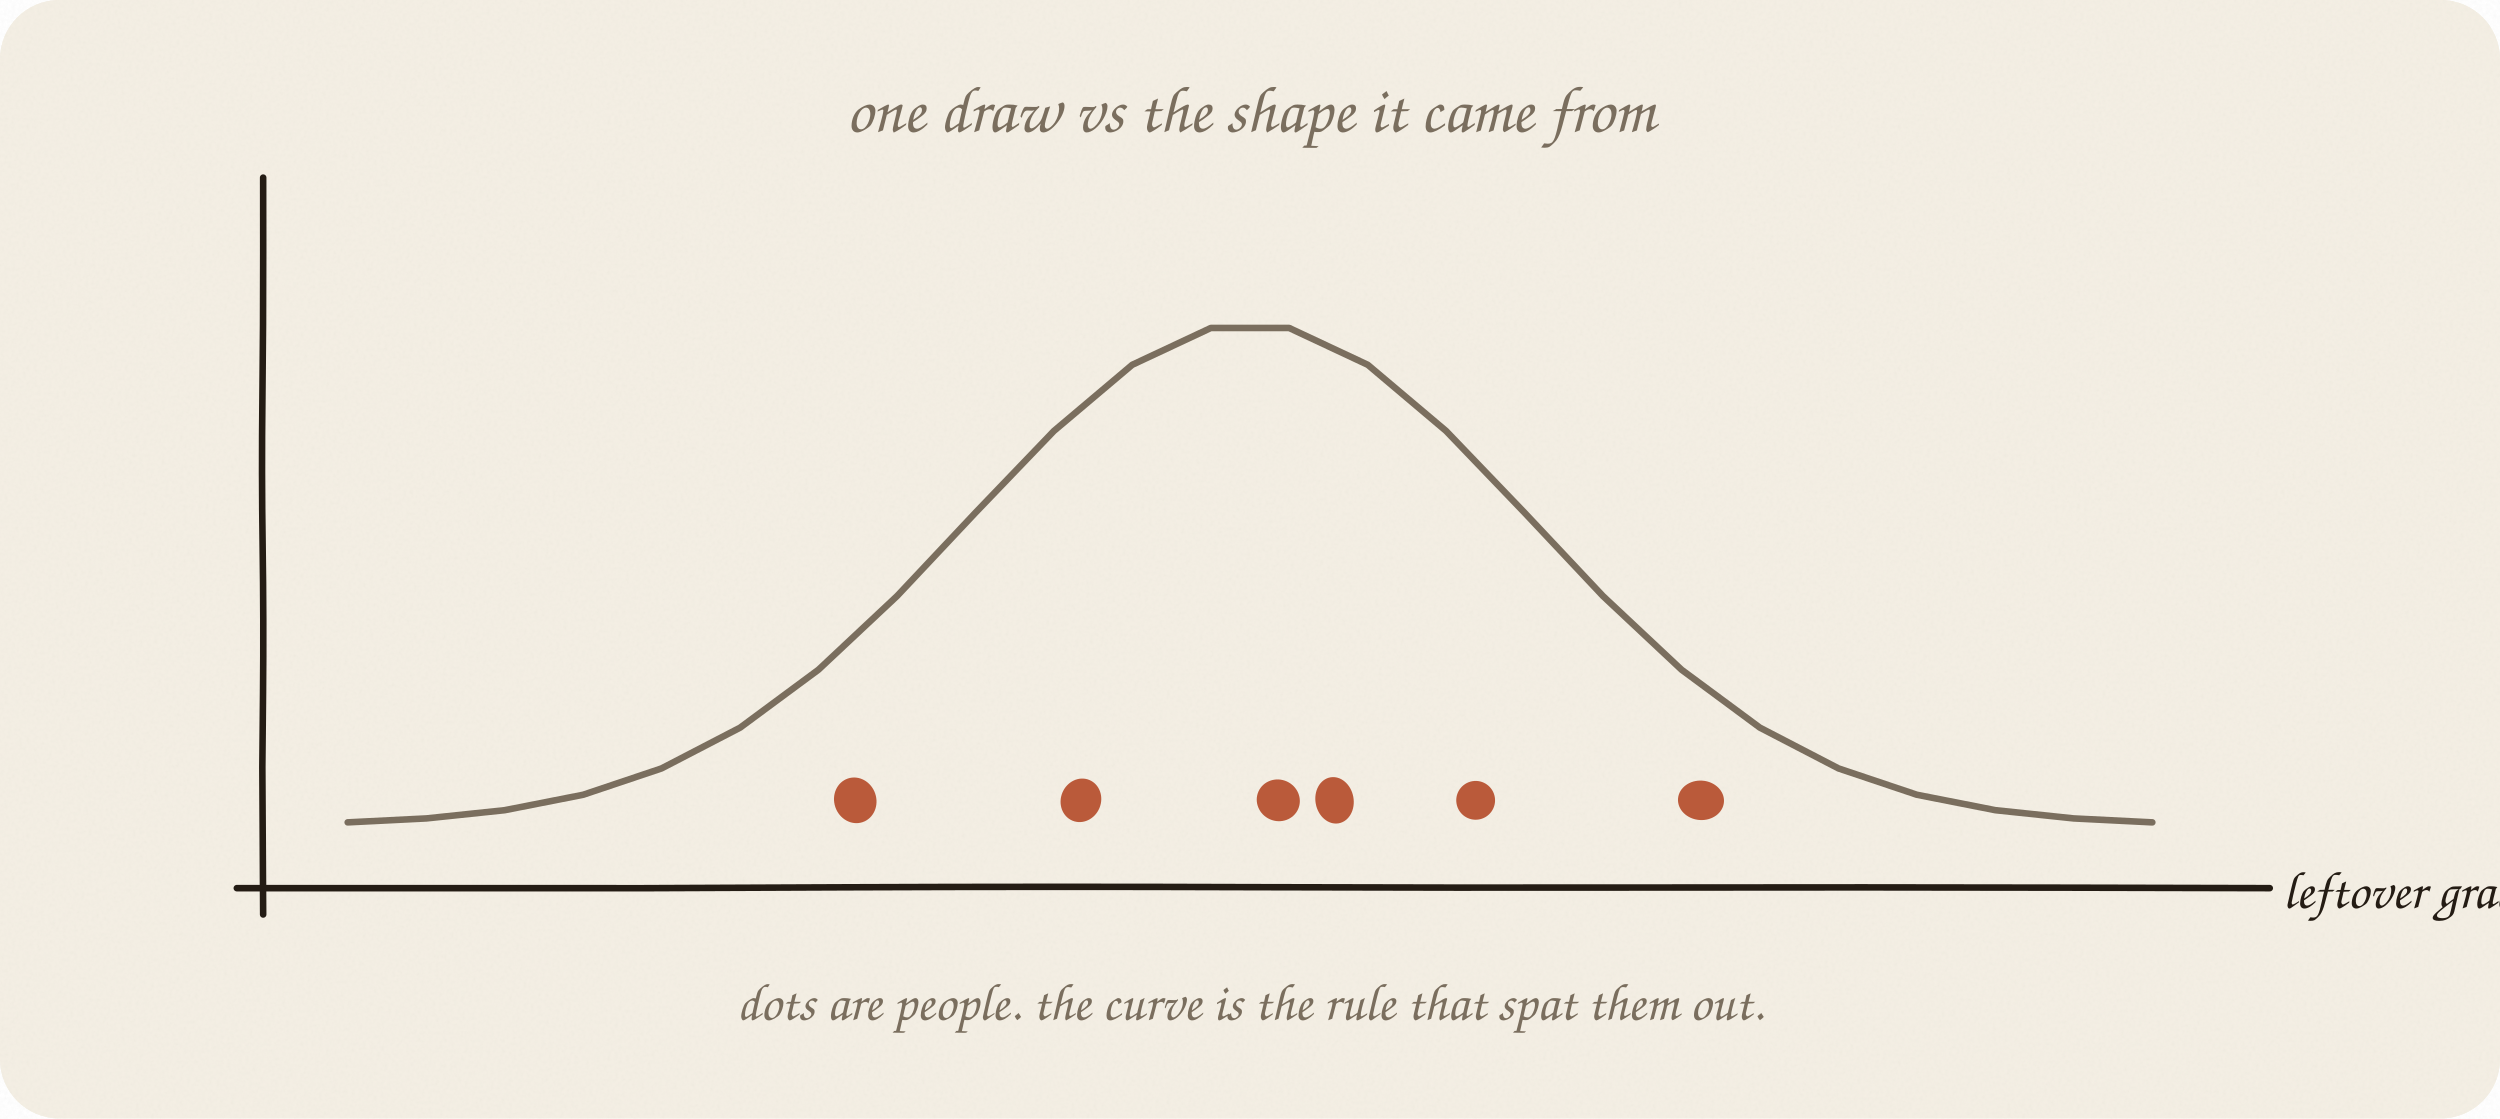
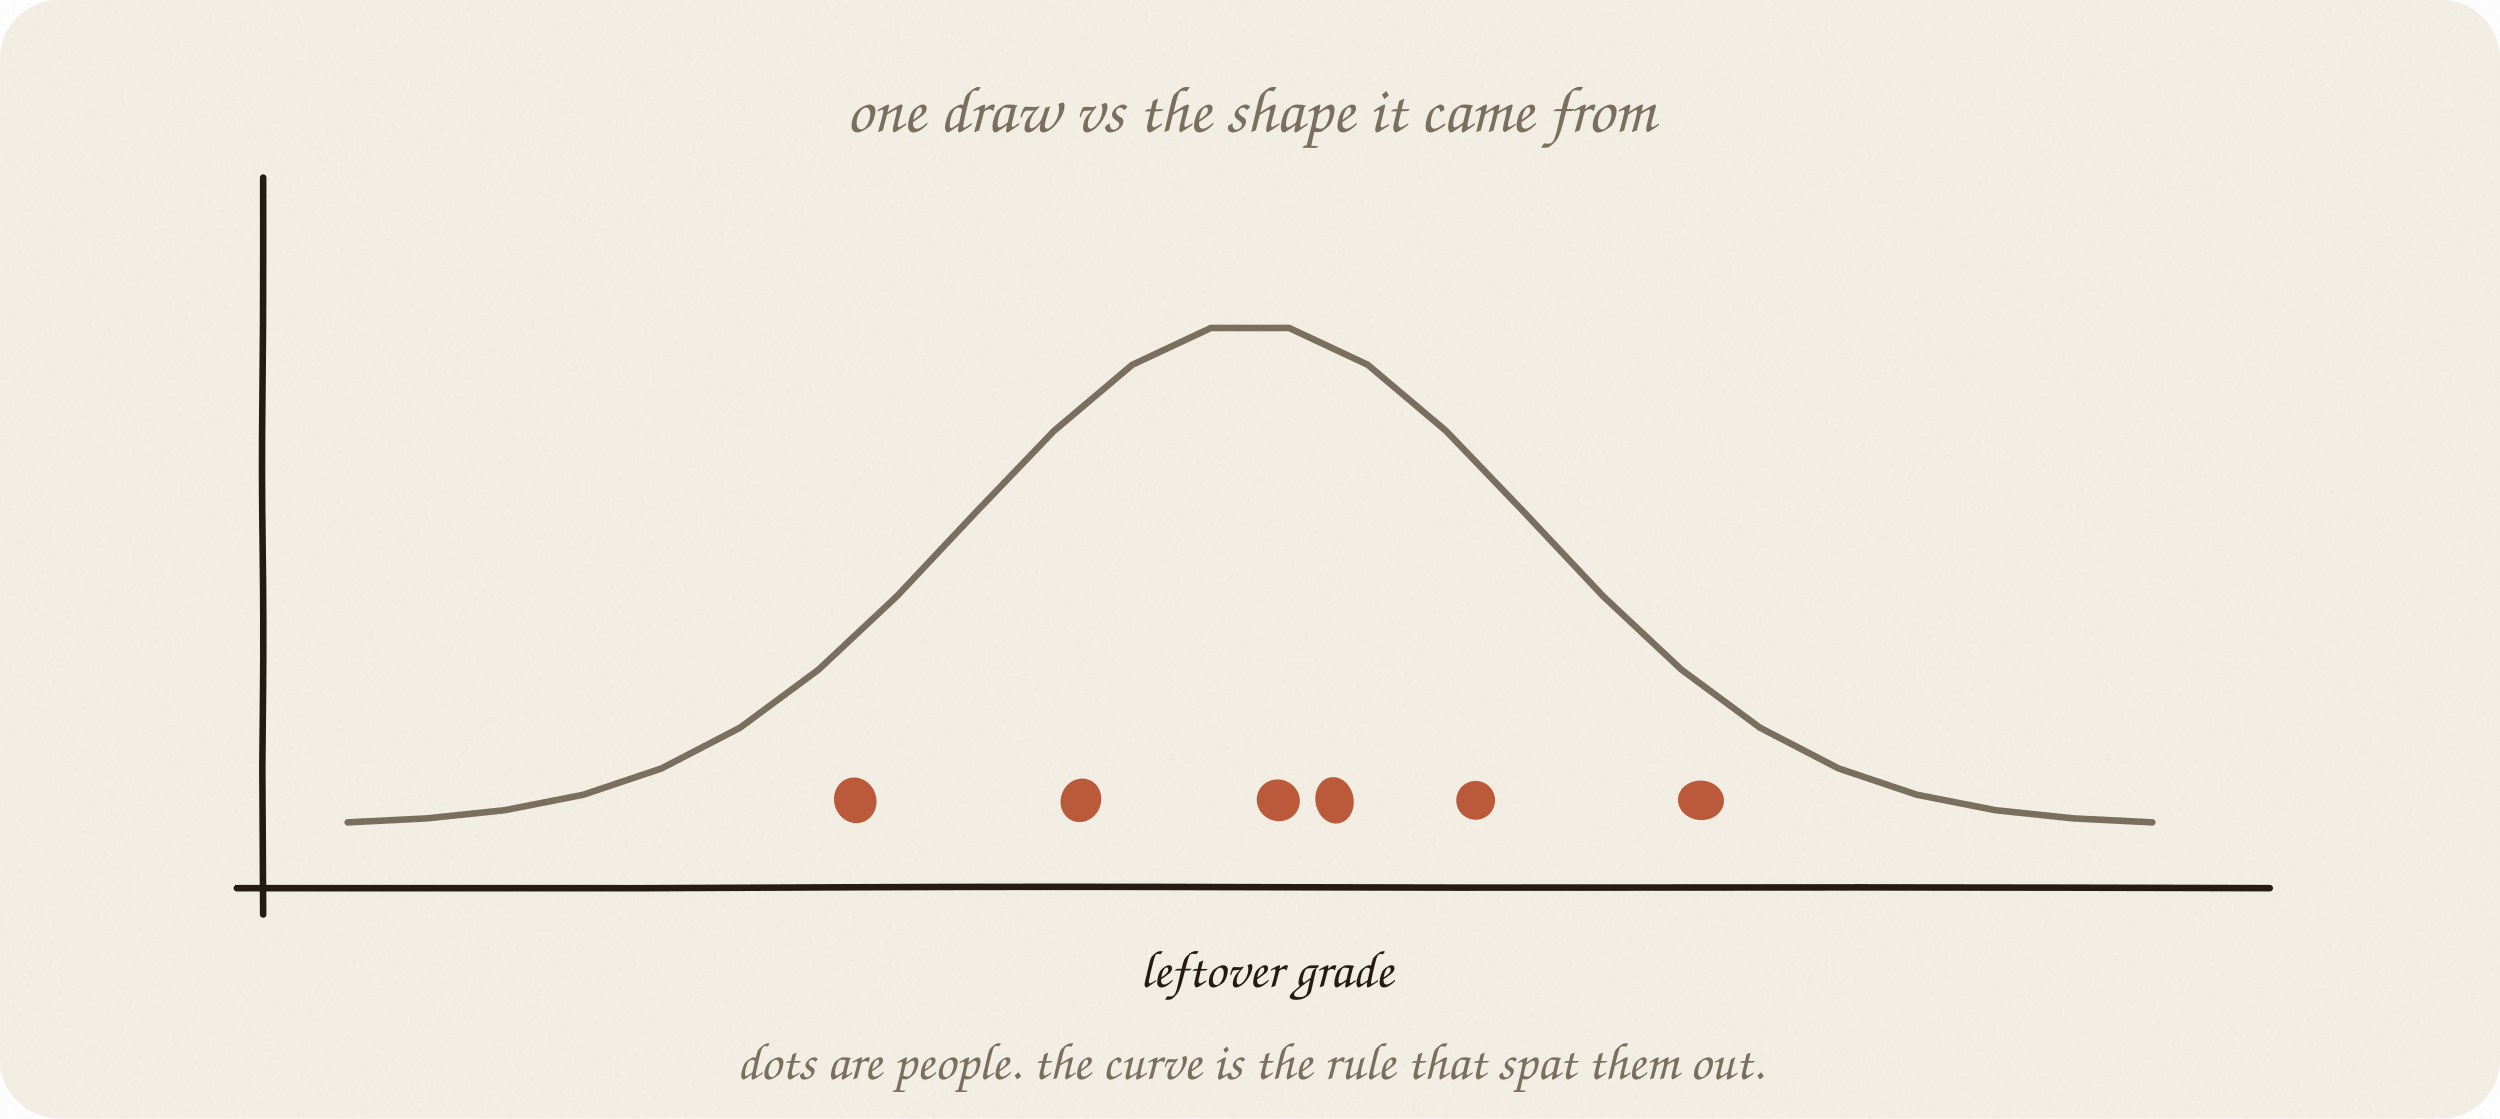
<svg xmlns="http://www.w3.org/2000/svg" viewBox="0 0 760 340" width="760" height="340" role="img" aria-label="sample vs distribution">
  <defs>
    <filter id="grain" x="0" y="0" width="100%" height="100%">
      <feTurbulence type="fractalNoise" baseFrequency="0.9" numOctaves="2" stitchTiles="stitch" result="n" />
      <feColorMatrix type="saturate" values="0" />
      <feComponentTransfer>
        <feFuncA type="linear" slope="0.07" />
      </feComponentTransfer>
      <feBlend in="SourceGraphic" mode="multiply" />
    </filter>
  </defs>
  <rect width="760" height="340" rx="18" ry="18" fill="#f4efe4" />
  <rect width="760" height="340" rx="18" ry="18" fill="#f4efe4" filter="url(#grain)" opacity="0.9" />
  <text x="380.0" y="40.0" font-family="Bradley Hand, Apple Chancery, Segoe Script, Comic Sans MS, cursive" font-size="20" fill="#7a6e5e" text-anchor="middle">one draw vs the shape it came from</text>
  <path d="M 80.00,278.00 L 79.75,233.20 Q 79.75,233.20 79.96,210.80 Q 80.17,188.40 79.84,166.00 Q 79.51,143.60 79.77,121.20 Q 80.03,98.80 80.01,76.40 L 80.00,54.00" fill="none" stroke="#241c14" stroke-width="2.0" stroke-linecap="round" stroke-linejoin="round" opacity="1" />
  <path d="M 72.00,270.00 L 195.60,270.01 Q 195.60,270.01 257.40,269.74 Q 319.20,269.47 381.00,269.70 Q 442.80,269.92 504.60,269.81 Q 566.40,269.70 628.20,269.85 L 690.00,270.00" fill="none" stroke="#241c14" stroke-width="2.0" stroke-linecap="round" stroke-linejoin="round" opacity="1" />
-   <text x="694.0" y="276.0" font-family="Bradley Hand, Apple Chancery, Segoe Script, Comic Sans MS, cursive" font-size="16" fill="#241c14" text-anchor="start">leftover grade</text>
+   <text x="385.0" y="300.0" font-family="Bradley Hand, Apple Chancery, Segoe Script, Comic Sans MS, cursive" font-size="16" fill="#241c14" text-anchor="middle">leftover grade</text>
  <path d="M 105.7,250.0 L 129.6,248.8 L 153.4,246.3 L 177.3,241.6 L 201.1,233.6 L 225.0,221.2 L 248.8,203.6 L 272.7,181.2 L 296.5,155.9 L 320.4,131.0 L 344.2,110.9 L 368.1,99.7 L 391.9,99.7 L 415.8,110.9 L 439.6,131.0 L 463.5,155.9 L 487.3,181.2 L 511.2,203.6 L 535.0,221.2 L 558.9,233.6 L 582.7,241.6 L 606.6,246.3 L 630.4,248.8 L 654.3,250.0" fill="none" stroke="#7a6e5e" stroke-width="2.0" stroke-linecap="round" stroke-linejoin="round" opacity="1" />
  <ellipse cx="260.0" cy="243.3" rx="6.4" ry="7.0" transform="rotate(-18.8 260.0 243.3)" fill="#b44a28" opacity="0.9" />
  <ellipse cx="328.6" cy="243.3" rx="6.1" ry="6.7" transform="rotate(22.4 328.6 243.3)" fill="#b44a28" opacity="0.9" />
  <ellipse cx="388.6" cy="243.3" rx="6.6" ry="6.3" transform="rotate(23.8 388.6 243.3)" fill="#b44a28" opacity="0.9" />
  <ellipse cx="405.7" cy="243.3" rx="5.8" ry="7.1" transform="rotate(-10.5 405.7 243.3)" fill="#b44a28" opacity="0.9" />
  <ellipse cx="448.6" cy="243.3" rx="5.9" ry="5.9" transform="rotate(-9.6 448.6 243.3)" fill="#b44a28" opacity="0.9" />
  <ellipse cx="517.1" cy="243.3" rx="7.0" ry="6.0" transform="rotate(4.1 517.1 243.3)" fill="#b44a28" opacity="0.9" />
-   <text x="380.0" y="310.0" font-family="Bradley Hand, Apple Chancery, Segoe Script, Comic Sans MS, cursive" font-size="16" fill="#7a6e5e" text-anchor="middle">dots are people. the curve is the rule that spat them out.</text>
+   <text x="380.0" y="328.0" font-family="Bradley Hand, Apple Chancery, Segoe Script, Comic Sans MS, cursive" font-size="16" fill="#7a6e5e" text-anchor="middle">dots are people. the curve is the rule that spat them out.</text>
</svg>
